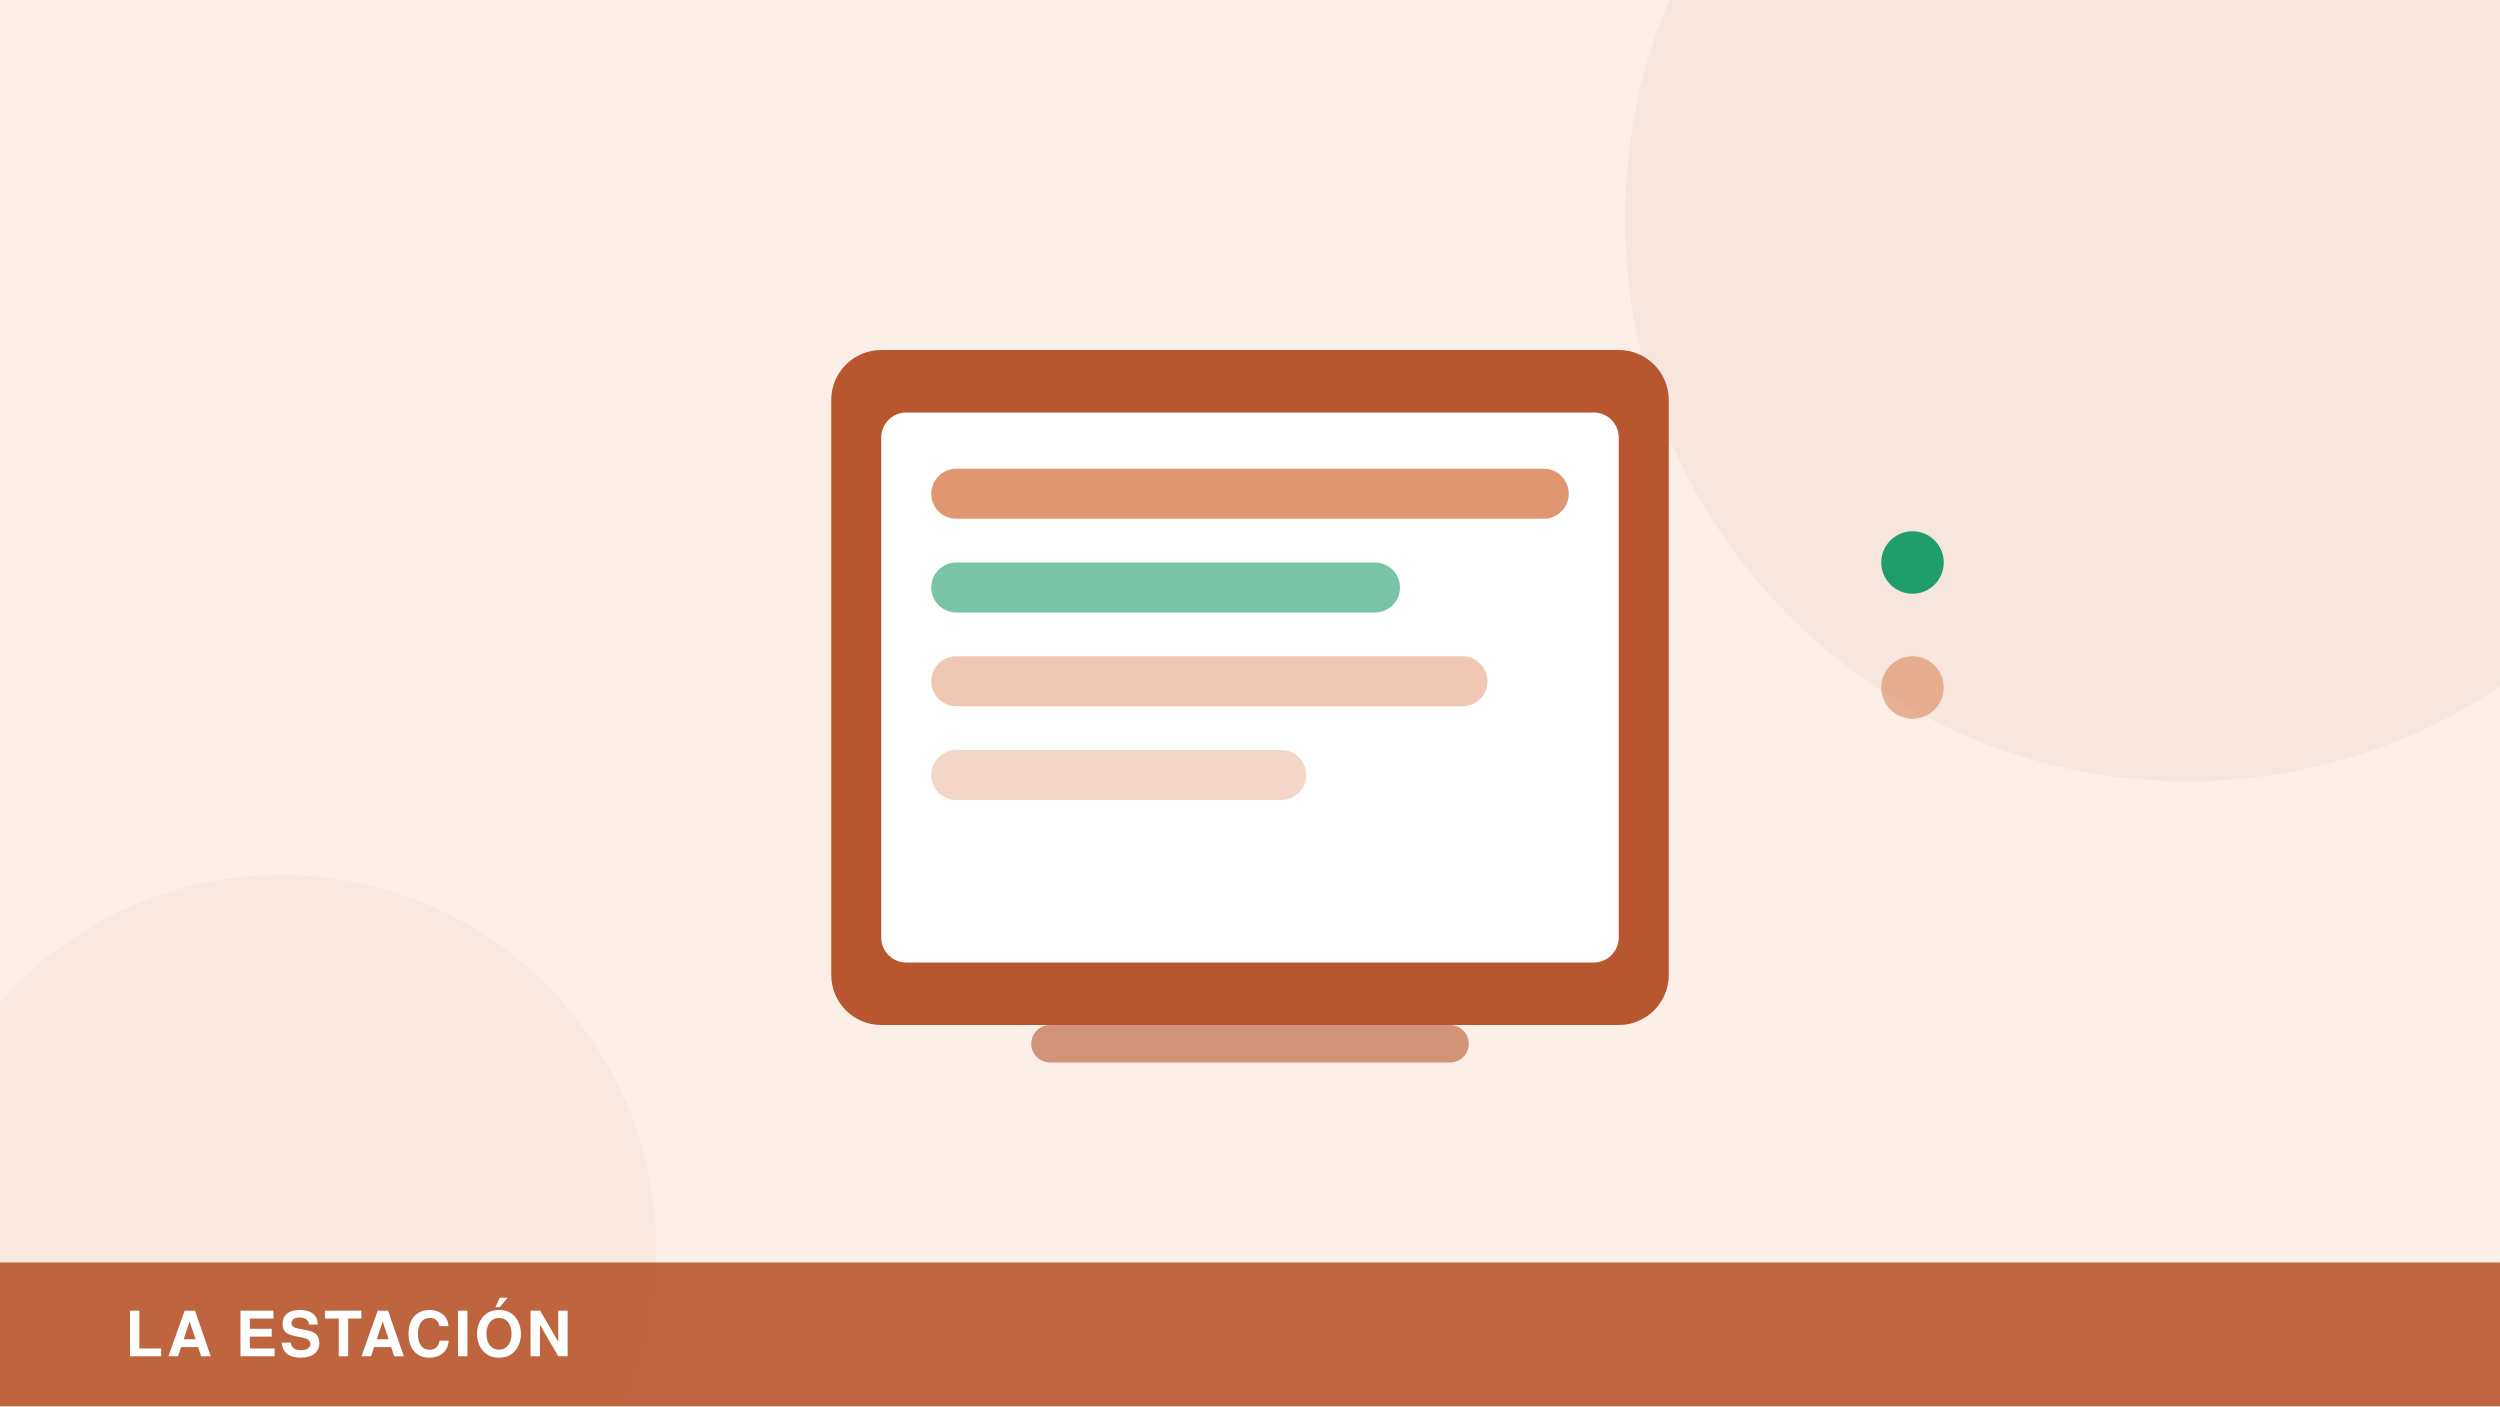
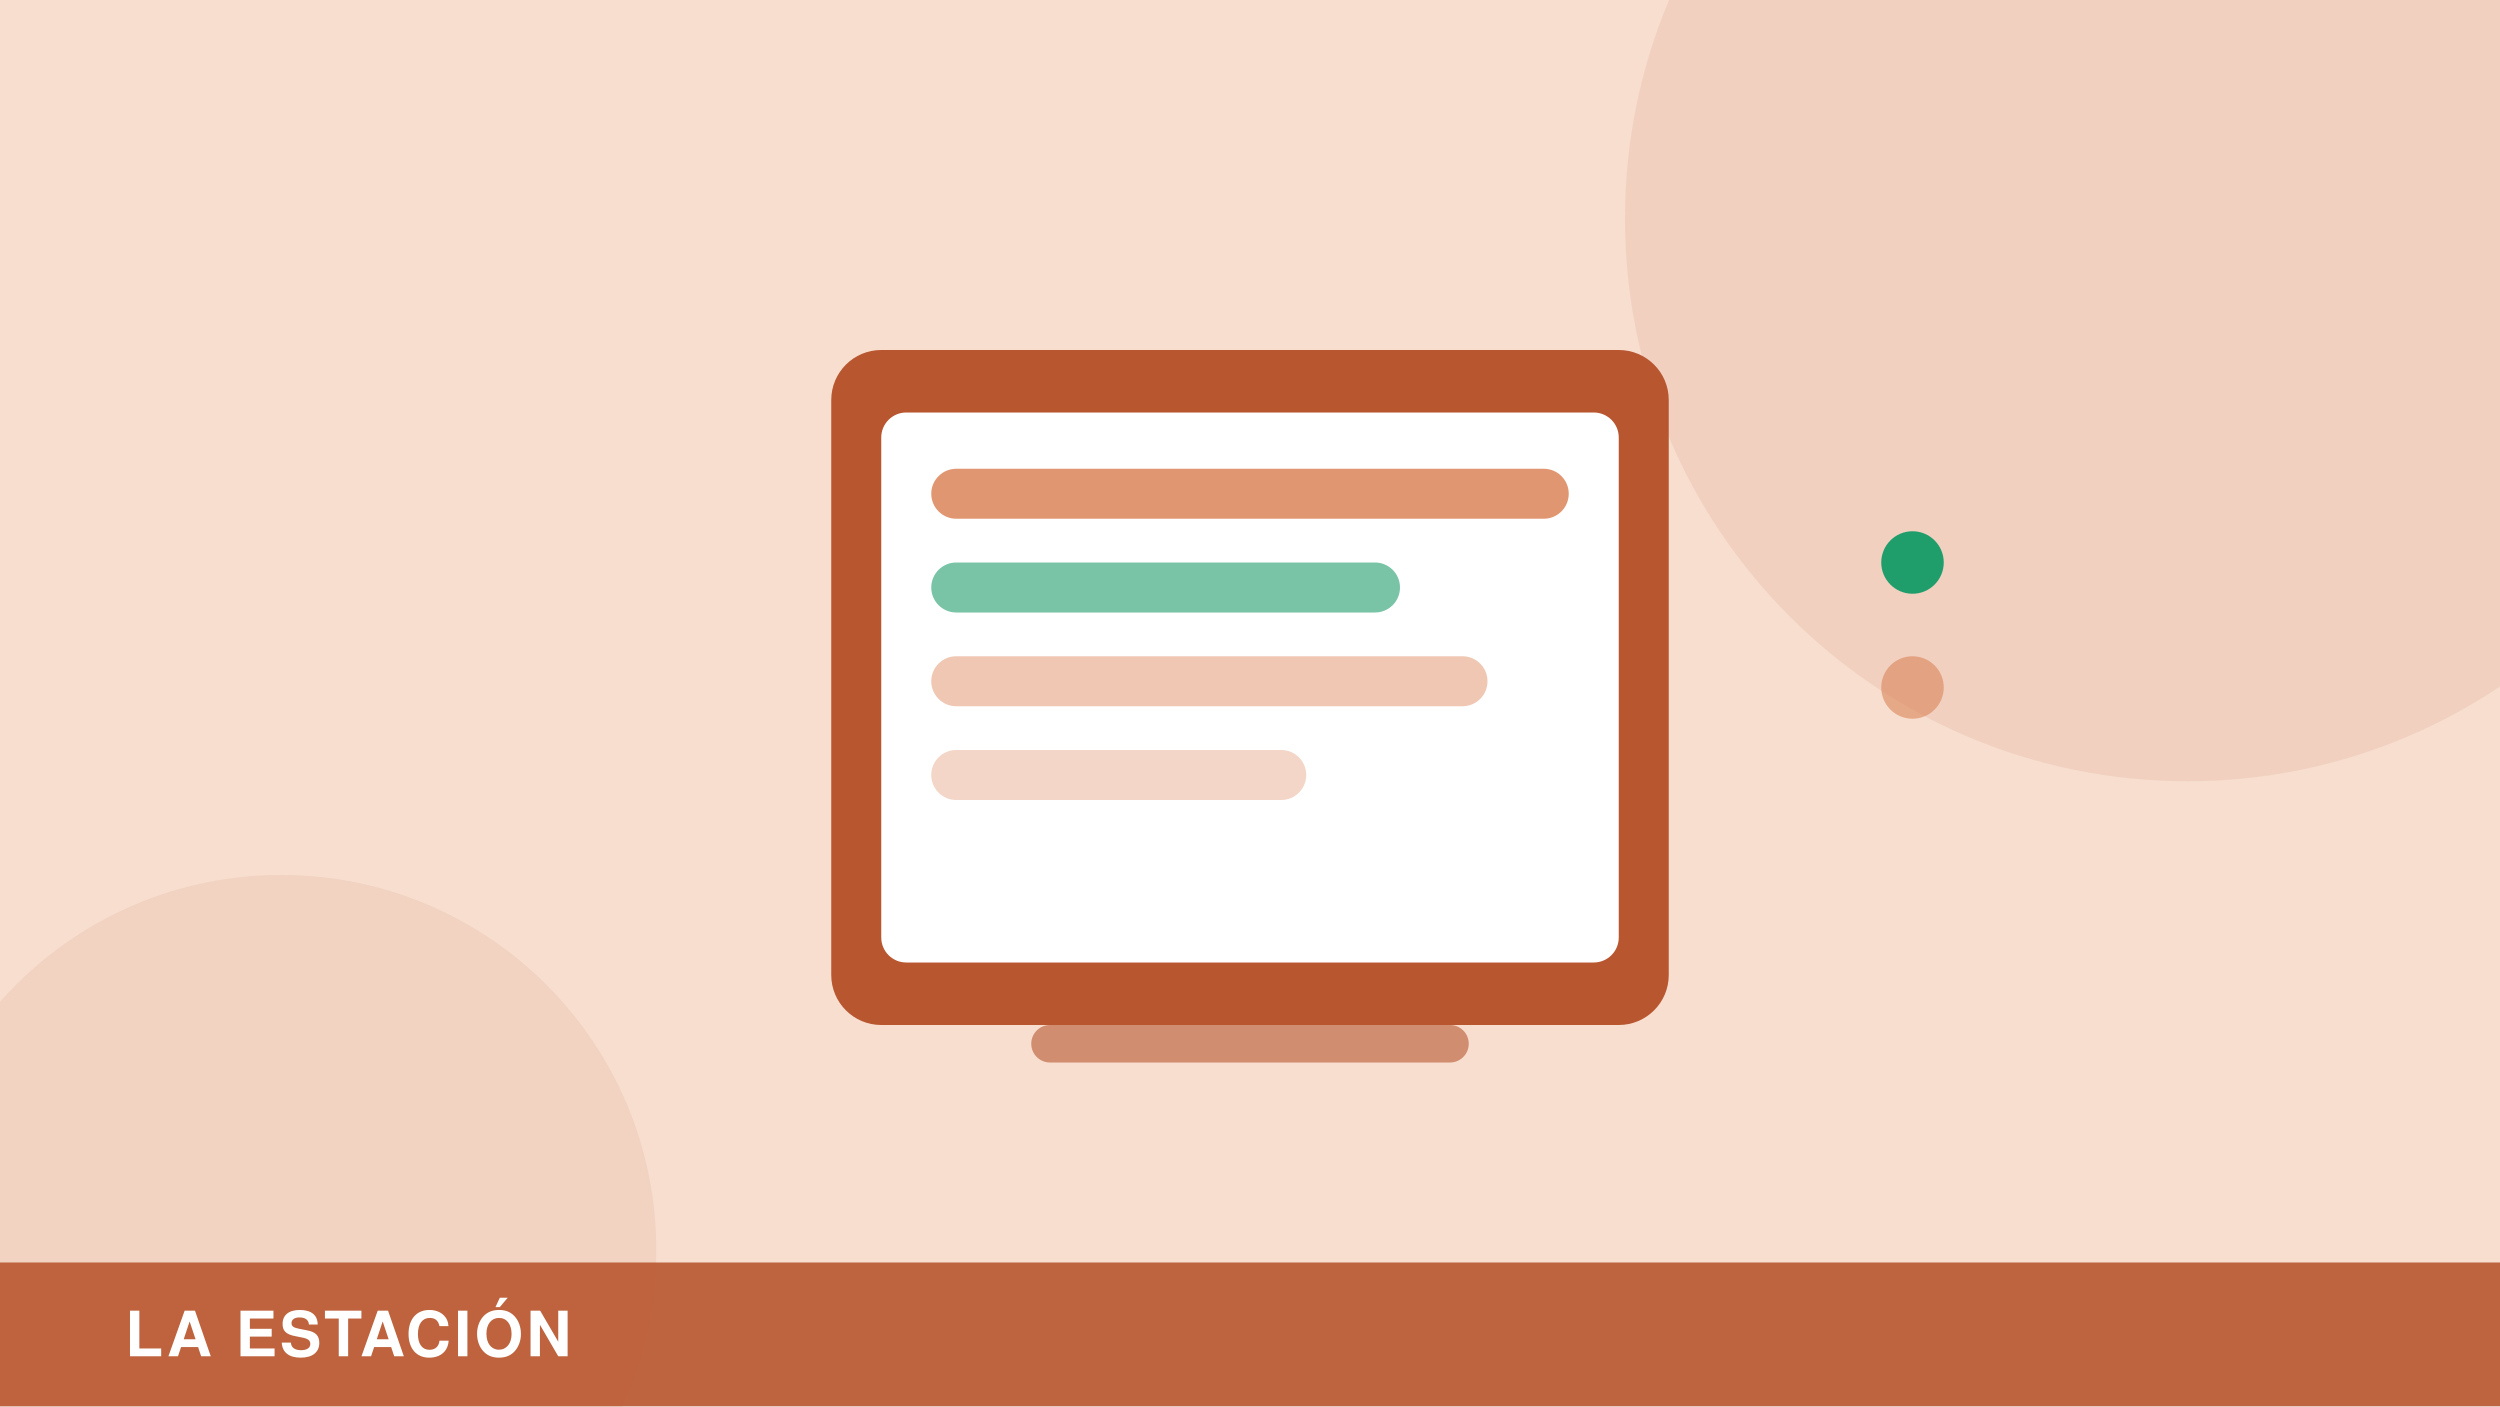
<svg xmlns="http://www.w3.org/2000/svg" viewBox="0 0 800 450" width="800" height="450">
-   <rect width="800" height="450" fill="#FBEFE8" />
-   <circle cx="700" cy="70" r="180" fill="#B8562F" opacity="0.06" />
-   <circle cx="90" cy="400" r="120" fill="#B8562F" opacity="0.05" />
+   <rect width="800" height="450" fill="#F7DECF" />
+   <circle cx="700" cy="70" r="180" fill="#B8562F" opacity="0.10" />
+   <circle cx="90" cy="400" r="120" fill="#B8562F" opacity="0.09" />
  <rect x="266" y="112" width="268" height="216" rx="16" fill="#B8562F" />
  <rect x="282" y="132" width="236" height="176" rx="8" fill="#FFF" />
  <rect x="298" y="150" width="204" height="16" rx="8" fill="#D67442" opacity="0.75" />
  <rect x="298" y="180" width="150" height="16" rx="8" fill="#1F9D6B" opacity="0.6" />
  <rect x="298" y="210" width="178" height="16" rx="8" fill="#D67442" opacity="0.4" />
  <rect x="298" y="240" width="120" height="16" rx="8" fill="#D67442" opacity="0.3" />
  <rect x="330" y="328" width="140" height="12" rx="6" fill="#B8562F" opacity="0.6" />
  <circle cx="612" cy="180" r="10" fill="#1F9D6B" />
  <circle cx="612" cy="220" r="10" fill="#D67442" opacity="0.5" />
  <rect x="0" y="404" width="800" height="46" fill="#B8562F" opacity="0.9" />
  <text x="40" y="434" font-family="Helvetica,Arial,sans-serif" font-size="20" font-weight="bold" fill="#FFFFFF" letter-spacing="1">LA ESTACIÓN</text>
</svg>
